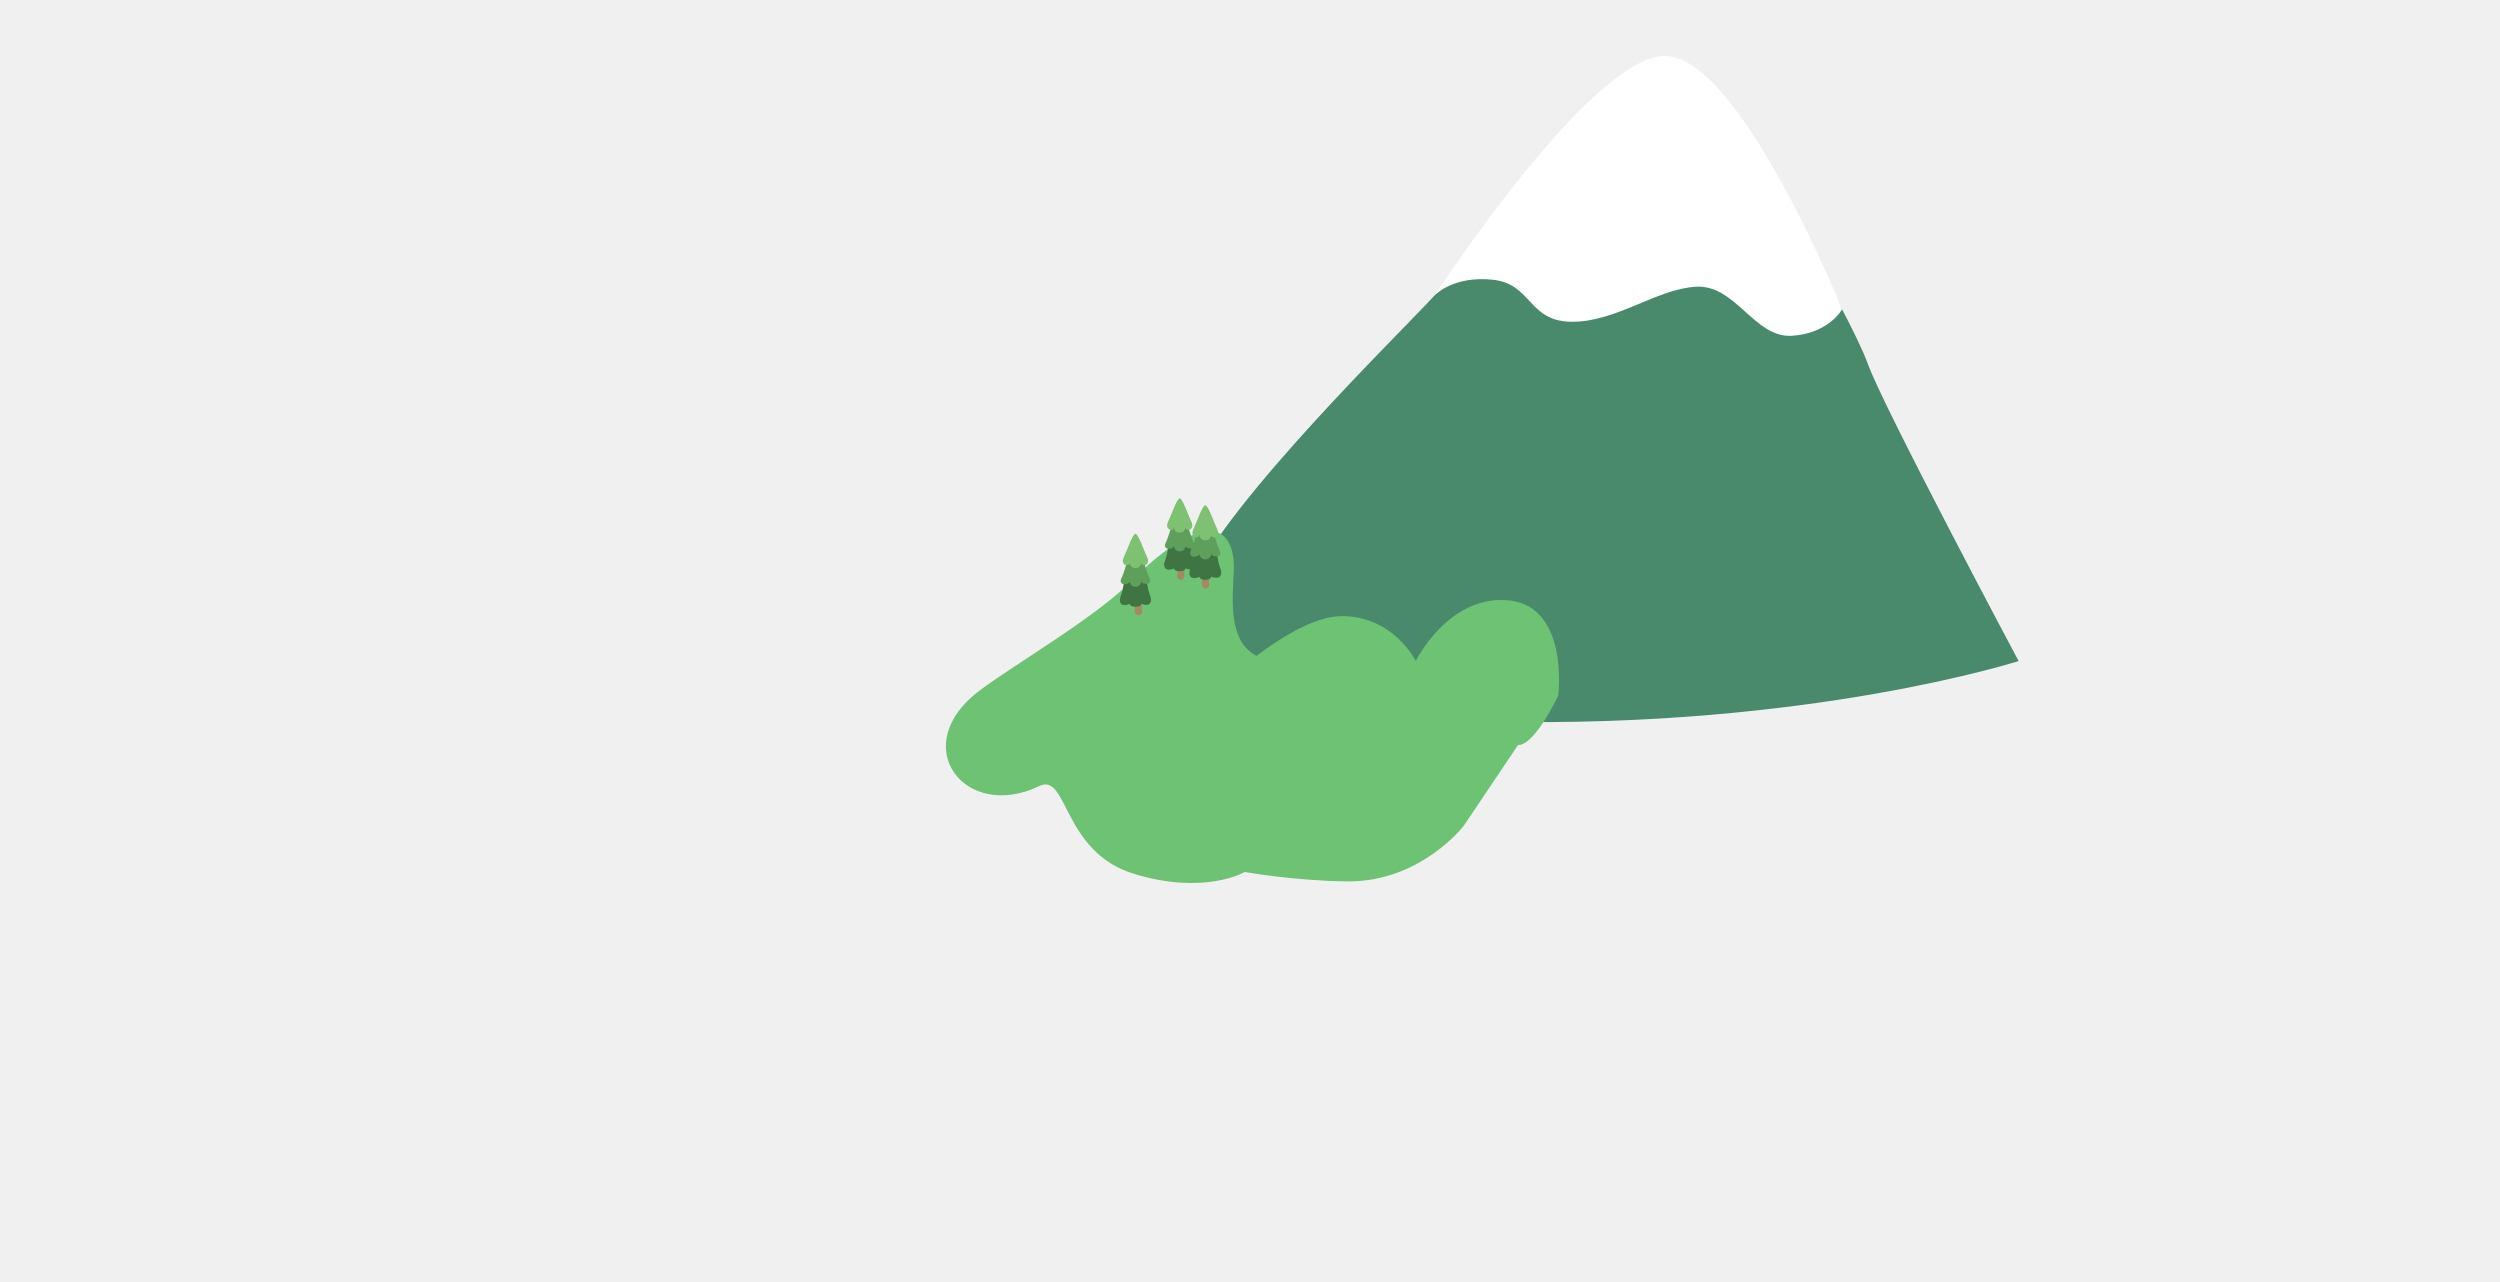
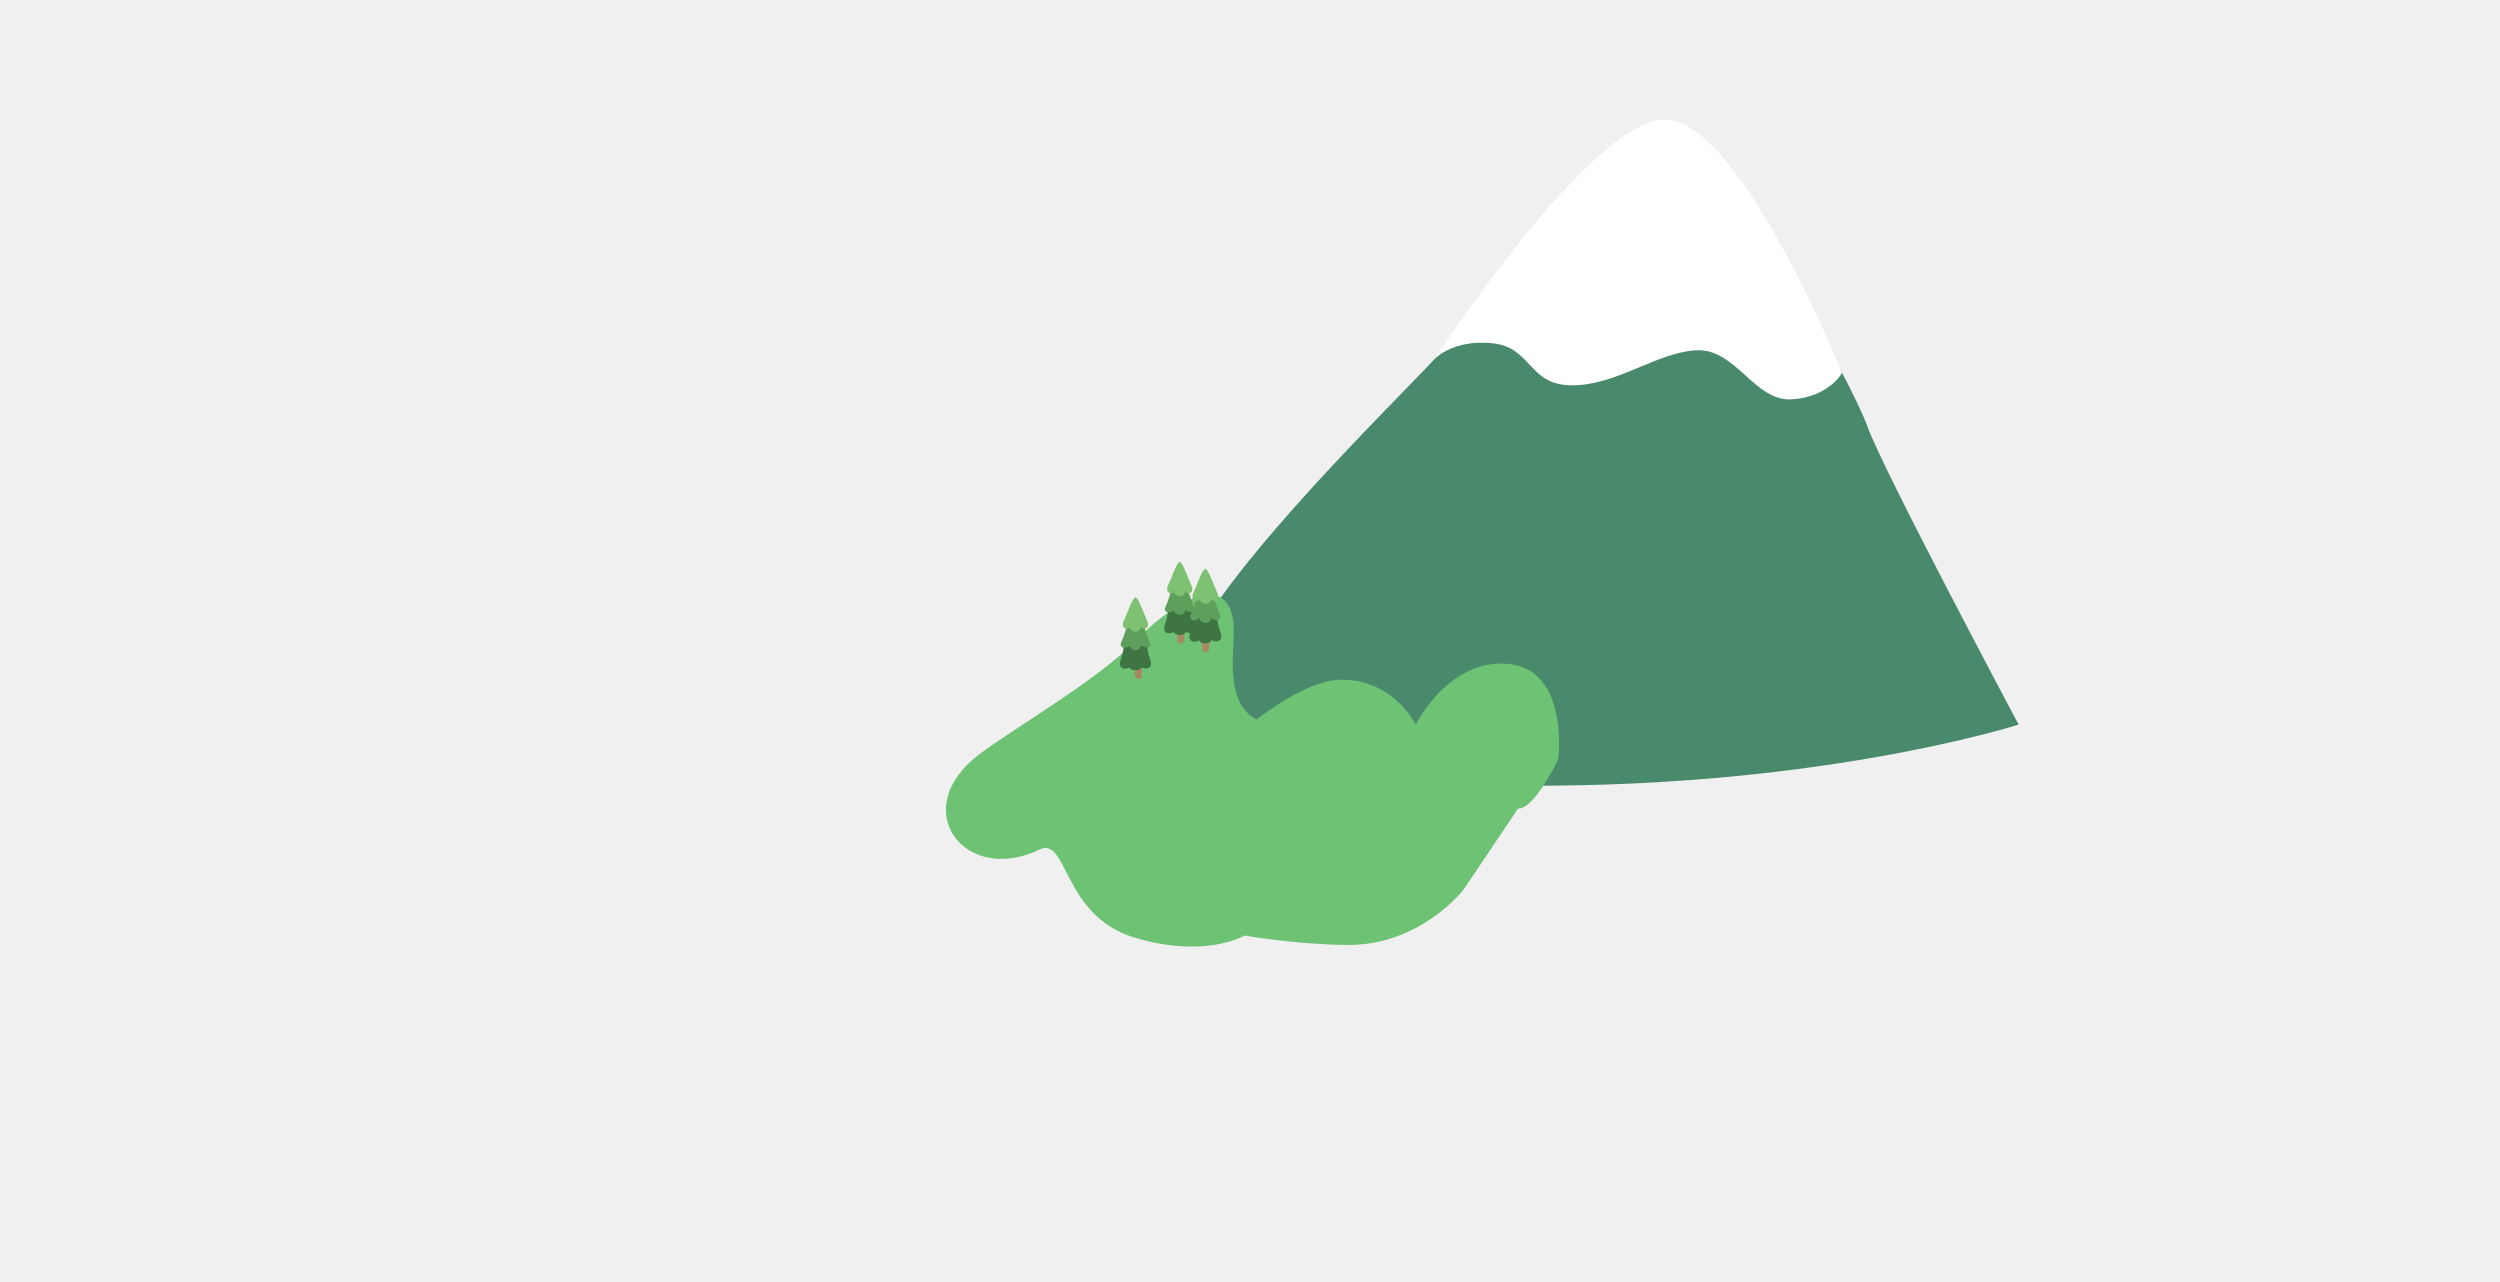
- <svg xmlns="http://www.w3.org/2000/svg" version="1.1" id="Layer_1" x="0px" y="0px" width="708px" height="363px" viewBox="0 0 708 363" enable-background="new 0 0 708 363" xml:space="preserve">
-   <g id="_x33_rd">
-     <g id="bg_mountain">
-       <path fill="#498A6D" d="M335.378,170.037c5.82-21.157,54.646-69.301,68.68-84.012c24.83-26.031,50.049-58.652,67.508-60.172    c17.46-1.522,52.981,64.78,57.336,77.025c4.355,12.246,42.769,84.324,42.769,84.324s-59.363,19.112-148.99,17.166    C333.052,202.423,335.378,170.037,335.378,170.037z" />
-       <path fill="#6DC274" d="M427.337,170.037c-17.073-1.758-26.386,17.166-26.386,17.166s-6.208-12.713-20.952-12.713    c-7.368,0-16.675,5.621-24.145,11.245c-9.754-5.011-5.844-21.084-6.513-27.184c-1.76-16.091-18.202-5.042-28.315,5.428    c-10.11,10.472-32.808,23.56-43.456,31.463c-20.952,15.548-4.474,37.416,16.792,27.158c8.04-3.879,6.489,18.624,26.664,24.832    c20.174,6.208,31.477-0.486,31.477-0.486s13.889,2.473,28.853,2.667c20.953,0.269,33.186-15.763,33.186-15.763l15.375-22.868    c0.209,0,0.408-0.002,0.524-0.023c4.654-0.775,10.865-13.967,10.865-13.967S444.409,171.794,427.337,170.037z" />
-       <path id="snow" fill="#FFFFFF" d="M406.36,83.593c0,0,44.032-67.74,65.205-67.74c21.172,0,50.112,71.727,50.112,71.727    s-3.659,6.853-14.245,7.515S491.554,80.538,480.306,81.2s-22.443,9.924-35.041,9.924c-12.597,0-11.31-10.724-22.521-11.909    C411.532,78.03,406.36,83.593,406.36,83.593z" />
-     </g>
-     <g id="bg_trees">
-       <g>
-         <path fill="#A88862" d="M333.397,160.25v3.162c0,0,0.19,0.81,1,0.81s1-0.81,1-0.81v-3.162H333.397z" />
-         <path fill="#3E7543" d="M334.1,161.791c-1.62,0-1.62-0.81-1.62-0.81s-1.621,0.81-2.43,0c-0.81-0.81,0-2.555,0-2.555     c0.81-2.431,0.81-4.177,0.81-4.177h6.48c0,0,0,1.746,0.81,4.177c0,0,0.81,1.682,0,2.491c-0.81,0.811-2.43,0.033-2.43,0.033     S335.72,161.791,334.1,161.791z" />
-         <path fill="#5EA05B" d="M331.67,149.25c0,0-0.811,3.031-1.62,4.651c-0.362,0.724,0,1.515,0.81,1.515     c1.621,0,1.621-0.862,1.621-0.862s0,1.593,1.62,1.593c1.62,0,1.62-1.632,1.62-1.632s0,0.803,1.62,0.803     c0.81,0,1.172-0.689,0.81-1.414c-0.81-1.62-1.62-4.654-1.62-4.654H331.67z" />
-         <path fill="#7EC172" d="M334.1,141.137c-0.81,0-2.43,4.86-3.241,6.48c-0.81,1.62,0,2.43,0.811,2.43c0.81,0,0.81-0.81,0.81-0.81     s0,1.62,1.62,1.62c1.62,0,1.62-1.62,1.62-1.62s0,0.81,0.81,0.81s1.62-0.81,0.81-2.43S334.91,141.136,334.1,141.137z" />
+ <svg xmlns="http://www.w3.org/2000/svg" width="708" height="363">
+   <g>
+     <rect x="-1" y="-1" width="710" height="365" id="canvas_background" fill="none" />
+   </g>
+   <g>
+     <g id="_x33_rd">
+       <g id="bg_mountain">
+         <path fill="#498A6D" d="m335.378,188.037c5.82,-21.157 54.646,-69.301 68.68,-84.012c24.83,-26.031 50.049,-58.652 67.508,-60.172c17.46,-1.522 52.981,64.78 57.336,77.025c4.355,12.246 42.769,84.324 42.769,84.324s-59.363,19.112 -148.99,17.166c-89.629,-1.945 -87.303,-34.331 -87.303,-34.331z" id="svg_1" />
+         <path fill="#6DC274" d="m427.337,188.037c-17.073,-1.758 -26.386,17.166 -26.386,17.166s-6.208,-12.713 -20.952,-12.713c-7.368,0 -16.675,5.621 -24.145,11.245c-9.754,-5.011 -5.844,-21.084 -6.513,-27.184c-1.76,-16.091 -18.202,-5.042 -28.315,5.428c-10.11,10.472 -32.808,23.56 -43.456,31.463c-20.952,15.548 -4.474,37.416 16.792,27.158c8.04,-3.879 6.489,18.624 26.664,24.832c20.174,6.208 31.477,-0.486 31.477,-0.486s13.889,2.473 28.853,2.667c20.953,0.269 33.186,-15.763 33.186,-15.763l15.375,-22.868c0.209,0 0.408,-0.002 0.524,-0.023c4.654,-0.775 10.865,-13.967 10.865,-13.967s3.103,-25.198 -13.969,-26.955z" id="svg_2" />
+         <path id="snow" fill="#FFFFFF" d="m406.36,101.593c0,0 44.032,-67.74 65.205,-67.74c21.172,0 50.112,71.727 50.112,71.727s-3.659,6.853 -14.245,7.515s-15.878,-14.557 -27.126,-13.895s-22.443,9.924 -35.041,9.924c-12.597,0 -11.31,-10.724 -22.521,-11.909c-11.212,-1.185 -16.384,4.378 -16.384,4.378z" />
      </g>
-       <g>
-         <path fill="#A88862" d="M321.397,170.25v3.19c0,0,0.19,0.81,1,0.81s1-0.81,1-0.81v-3.19H321.397z" />
-         <path fill="#3E7543" d="M321.564,171.82c-1.62,0-1.62-0.81-1.62-0.81s-1.62,0.81-2.43,0c-0.81-0.81,0-2.569,0-2.569     c0.81-2.431,0.81-4.19,0.81-4.19h6.48c0,0,0,1.76,0.81,4.19c0,0,0.81,1.689,0,2.499c-0.81,0.811-2.43,0.036-2.43,0.036     S323.184,171.82,321.564,171.82z" />
-         <path fill="#5EA05B" d="M319.134,159.25c0,0-0.81,3.046-1.62,4.666c-0.362,0.724,0,1.521,0.81,1.521     c1.62,0,1.62-0.858,1.62-0.858s0,1.595,1.62,1.595c1.62,0,1.62-1.632,1.62-1.632s0,0.803,1.62,0.803     c0.81,0,1.172-0.703,0.81-1.428c-0.81-1.62-1.62-4.668-1.62-4.668H319.134z" />
-         <path fill="#7EC172" d="M321.564,151.165c-0.81,0-2.43,4.86-3.24,6.48c-0.81,1.62,0,2.43,0.81,2.43s0.81-0.81,0.81-0.81     s0,1.62,1.62,1.62c1.62,0,1.62-1.62,1.62-1.62s0,0.81,0.811,0.81c0.81,0,1.62-0.81,0.81-2.43     C323.995,156.025,322.375,151.165,321.564,151.165z" />
-       </g>
-       <g>
-         <path fill="#A88862" d="M340.397,163.25v2.601c0,0,0.173,0.828,1,0.828s1-0.828,1-0.828v-2.601H340.397z" />
-         <path fill="#3E7543" d="M341.345,164.195c-1.655,0-1.655-0.828-1.655-0.828s-1.656,0.828-2.484,0c-0.828-0.828,0-2.73,0-2.73     c0.828-2.484,0.828-4.387,0.828-4.387h6.623c0,0,0,1.903,0.828,4.387c0,0,0.828,1.779,0,2.606     c-0.828,0.828-2.484,0.062-2.484,0.062S343,164.195,341.345,164.195z" />
-         <path fill="#5EA05B" d="M338.861,151.25c0,0-0.828,3.162-1.656,4.817c-0.371,0.74,0,1.581,0.828,1.581     c1.656,0,1.656-0.866,1.656-0.866s0,1.636,1.655,1.636s1.655-1.664,1.655-1.664s0,0.823,1.656,0.823     c0.828,0,1.199-0.767,0.828-1.507c-0.828-1.656-1.655-4.82-1.655-4.82H338.861z" />
-         <path fill="#7EC172" d="M341.345,143.084c-0.828,0-2.483,4.967-3.312,6.623c-0.828,1.655,0,2.483,0.828,2.483     s0.828-0.828,0.828-0.828s0,1.656,1.655,1.656s1.655-1.656,1.655-1.656s0,0.828,0.829,0.828c0.827,0,1.655-0.828,0.827-2.483     C343.829,148.051,342.173,143.084,341.345,143.084z" />
+       <g id="bg_trees">
+         <g id="svg_3">
+           <path fill="#A88862" d="m333.397,178.25l0,3.162c0,0 0.19,0.81 1,0.81s1,-0.81 1,-0.81l0,-3.162l-2,0z" id="svg_4" />
+           <path fill="#3E7543" d="m334.1,179.791c-1.62,0 -1.62,-0.81 -1.62,-0.81s-1.621,0.81 -2.43,0c-0.81,-0.81 0,-2.555 0,-2.555c0.81,-2.431 0.81,-4.177 0.81,-4.177l6.48,0c0,0 0,1.746 0.81,4.177c0,0 0.81,1.682 0,2.491c-0.81,0.811 -2.43,0.033 -2.43,0.033s0,0.841 -1.62,0.841z" id="svg_5" />
+           <path fill="#5EA05B" d="m331.67,167.25c0,0 -0.811,3.031 -1.62,4.651c-0.362,0.724 0,1.515 0.81,1.515c1.621,0 1.621,-0.862 1.621,-0.862s0,1.593 1.62,1.593c1.62,0 1.62,-1.632 1.62,-1.632s0,0.803 1.62,0.803c0.81,0 1.172,-0.689 0.81,-1.414c-0.81,-1.62 -1.62,-4.654 -1.62,-4.654l-4.861,0z" id="svg_6" />
+           <path fill="#7EC172" d="m334.1,159.137c-0.81,0 -2.43,4.86 -3.241,6.48c-0.81,1.62 0,2.43 0.811,2.43c0.81,0 0.81,-0.81 0.81,-0.81s0,1.62 1.62,1.62c1.62,0 1.62,-1.62 1.62,-1.62s0,0.81 0.81,0.81s1.62,-0.81 0.81,-2.43s-2.43,-6.481 -3.24,-6.48z" id="svg_7" />
+         </g>
+         <g id="svg_8">
+           <path fill="#A88862" d="m321.397,188.25l0,3.19c0,0 0.19,0.81 1,0.81s1,-0.81 1,-0.81l0,-3.19l-2,0z" id="svg_9" />
+           <path fill="#3E7543" d="m321.564,189.82c-1.62,0 -1.62,-0.81 -1.62,-0.81s-1.62,0.81 -2.43,0c-0.81,-0.81 0,-2.569 0,-2.569c0.81,-2.431 0.81,-4.19 0.81,-4.19l6.48,0c0,0 0,1.76 0.81,4.19c0,0 0.81,1.689 0,2.499c-0.81,0.811 -2.43,0.036 -2.43,0.036s0,0.844 -1.62,0.844z" id="svg_10" />
+           <path fill="#5EA05B" d="m319.134,177.25c0,0 -0.81,3.046 -1.62,4.666c-0.362,0.724 0,1.521 0.81,1.521c1.62,0 1.62,-0.858 1.62,-0.858s0,1.595 1.62,1.595c1.62,0 1.62,-1.632 1.62,-1.632s0,0.803 1.62,0.803c0.81,0 1.172,-0.703 0.81,-1.428c-0.81,-1.62 -1.62,-4.668 -1.62,-4.668l-4.86,0l0,0.001z" id="svg_11" />
+           <path fill="#7EC172" d="m321.564,169.165c-0.81,0 -2.43,4.86 -3.24,6.48c-0.81,1.62 0,2.43 0.81,2.43s0.81,-0.81 0.81,-0.81s0,1.62 1.62,1.62c1.62,0 1.62,-1.62 1.62,-1.62s0,0.81 0.811,0.81c0.81,0 1.62,-0.81 0.81,-2.43c-0.81,-1.62 -2.43,-6.48 -3.241,-6.48z" id="svg_12" />
+         </g>
+         <g id="svg_13">
+           <path fill="#A88862" d="m340.397,181.25l0,2.601c0,0 0.173,0.828 1,0.828s1,-0.828 1,-0.828l0,-2.601l-2,0z" id="svg_14" />
+           <path fill="#3E7543" d="m341.345,182.195c-1.655,0 -1.655,-0.828 -1.655,-0.828s-1.656,0.828 -2.484,0c-0.828,-0.828 0,-2.73 0,-2.73c0.828,-2.484 0.828,-4.387 0.828,-4.387l6.623,0c0,0 0,1.903 0.828,4.387c0,0 0.828,1.779 0,2.606c-0.828,0.828 -2.484,0.062 -2.484,0.062s-0.001,0.89 -1.656,0.89z" id="svg_15" />
+           <path fill="#5EA05B" d="m338.861,169.25c0,0 -0.828,3.162 -1.656,4.817c-0.371,0.74 0,1.581 0.828,1.581c1.656,0 1.656,-0.866 1.656,-0.866s0,1.636 1.655,1.636s1.655,-1.664 1.655,-1.664s0,0.823 1.656,0.823c0.828,0 1.199,-0.767 0.828,-1.507c-0.828,-1.656 -1.655,-4.82 -1.655,-4.82l-4.967,0z" id="svg_16" />
+           <path fill="#7EC172" d="m341.345,161.084c-0.828,0 -2.483,4.967 -3.312,6.623c-0.828,1.655 0,2.483 0.828,2.483s0.828,-0.828 0.828,-0.828s0,1.656 1.655,1.656s1.655,-1.656 1.655,-1.656s0,0.828 0.829,0.828c0.827,0 1.655,-0.828 0.827,-2.483c-0.826,-1.656 -2.482,-6.623 -3.31,-6.623z" id="svg_17" />
+         </g>
      </g>
    </g>
  </g>
</svg>
